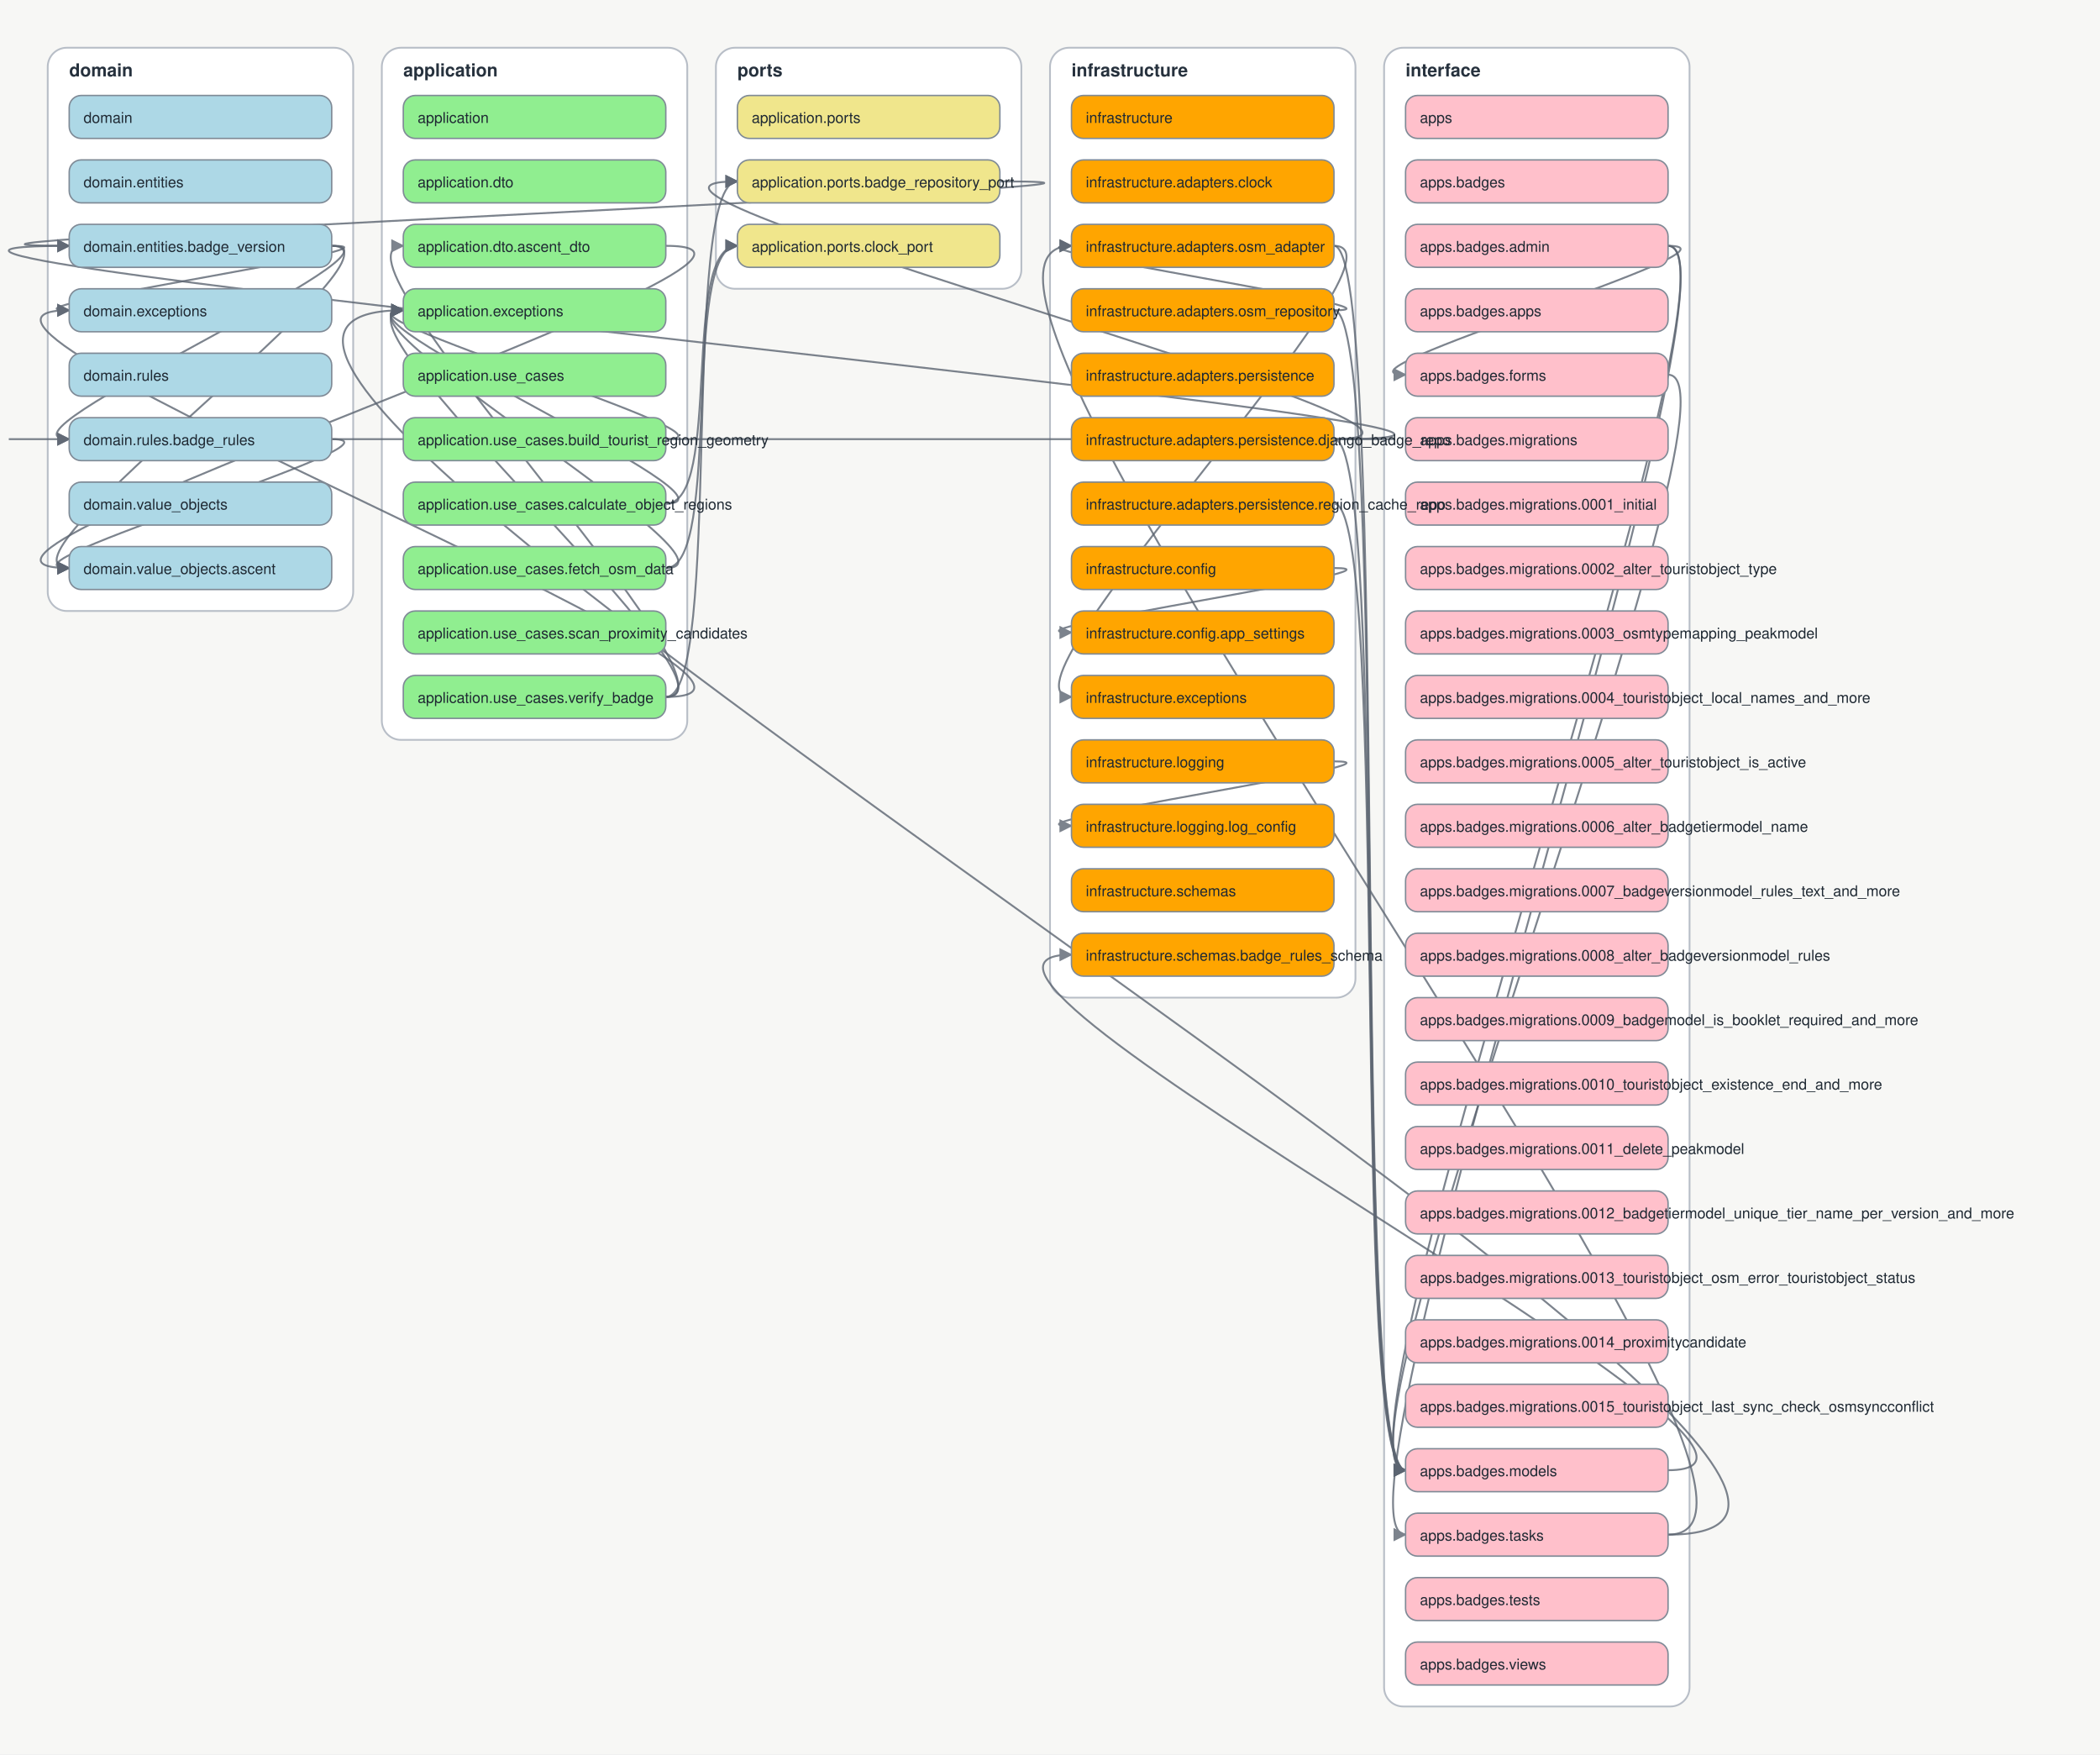
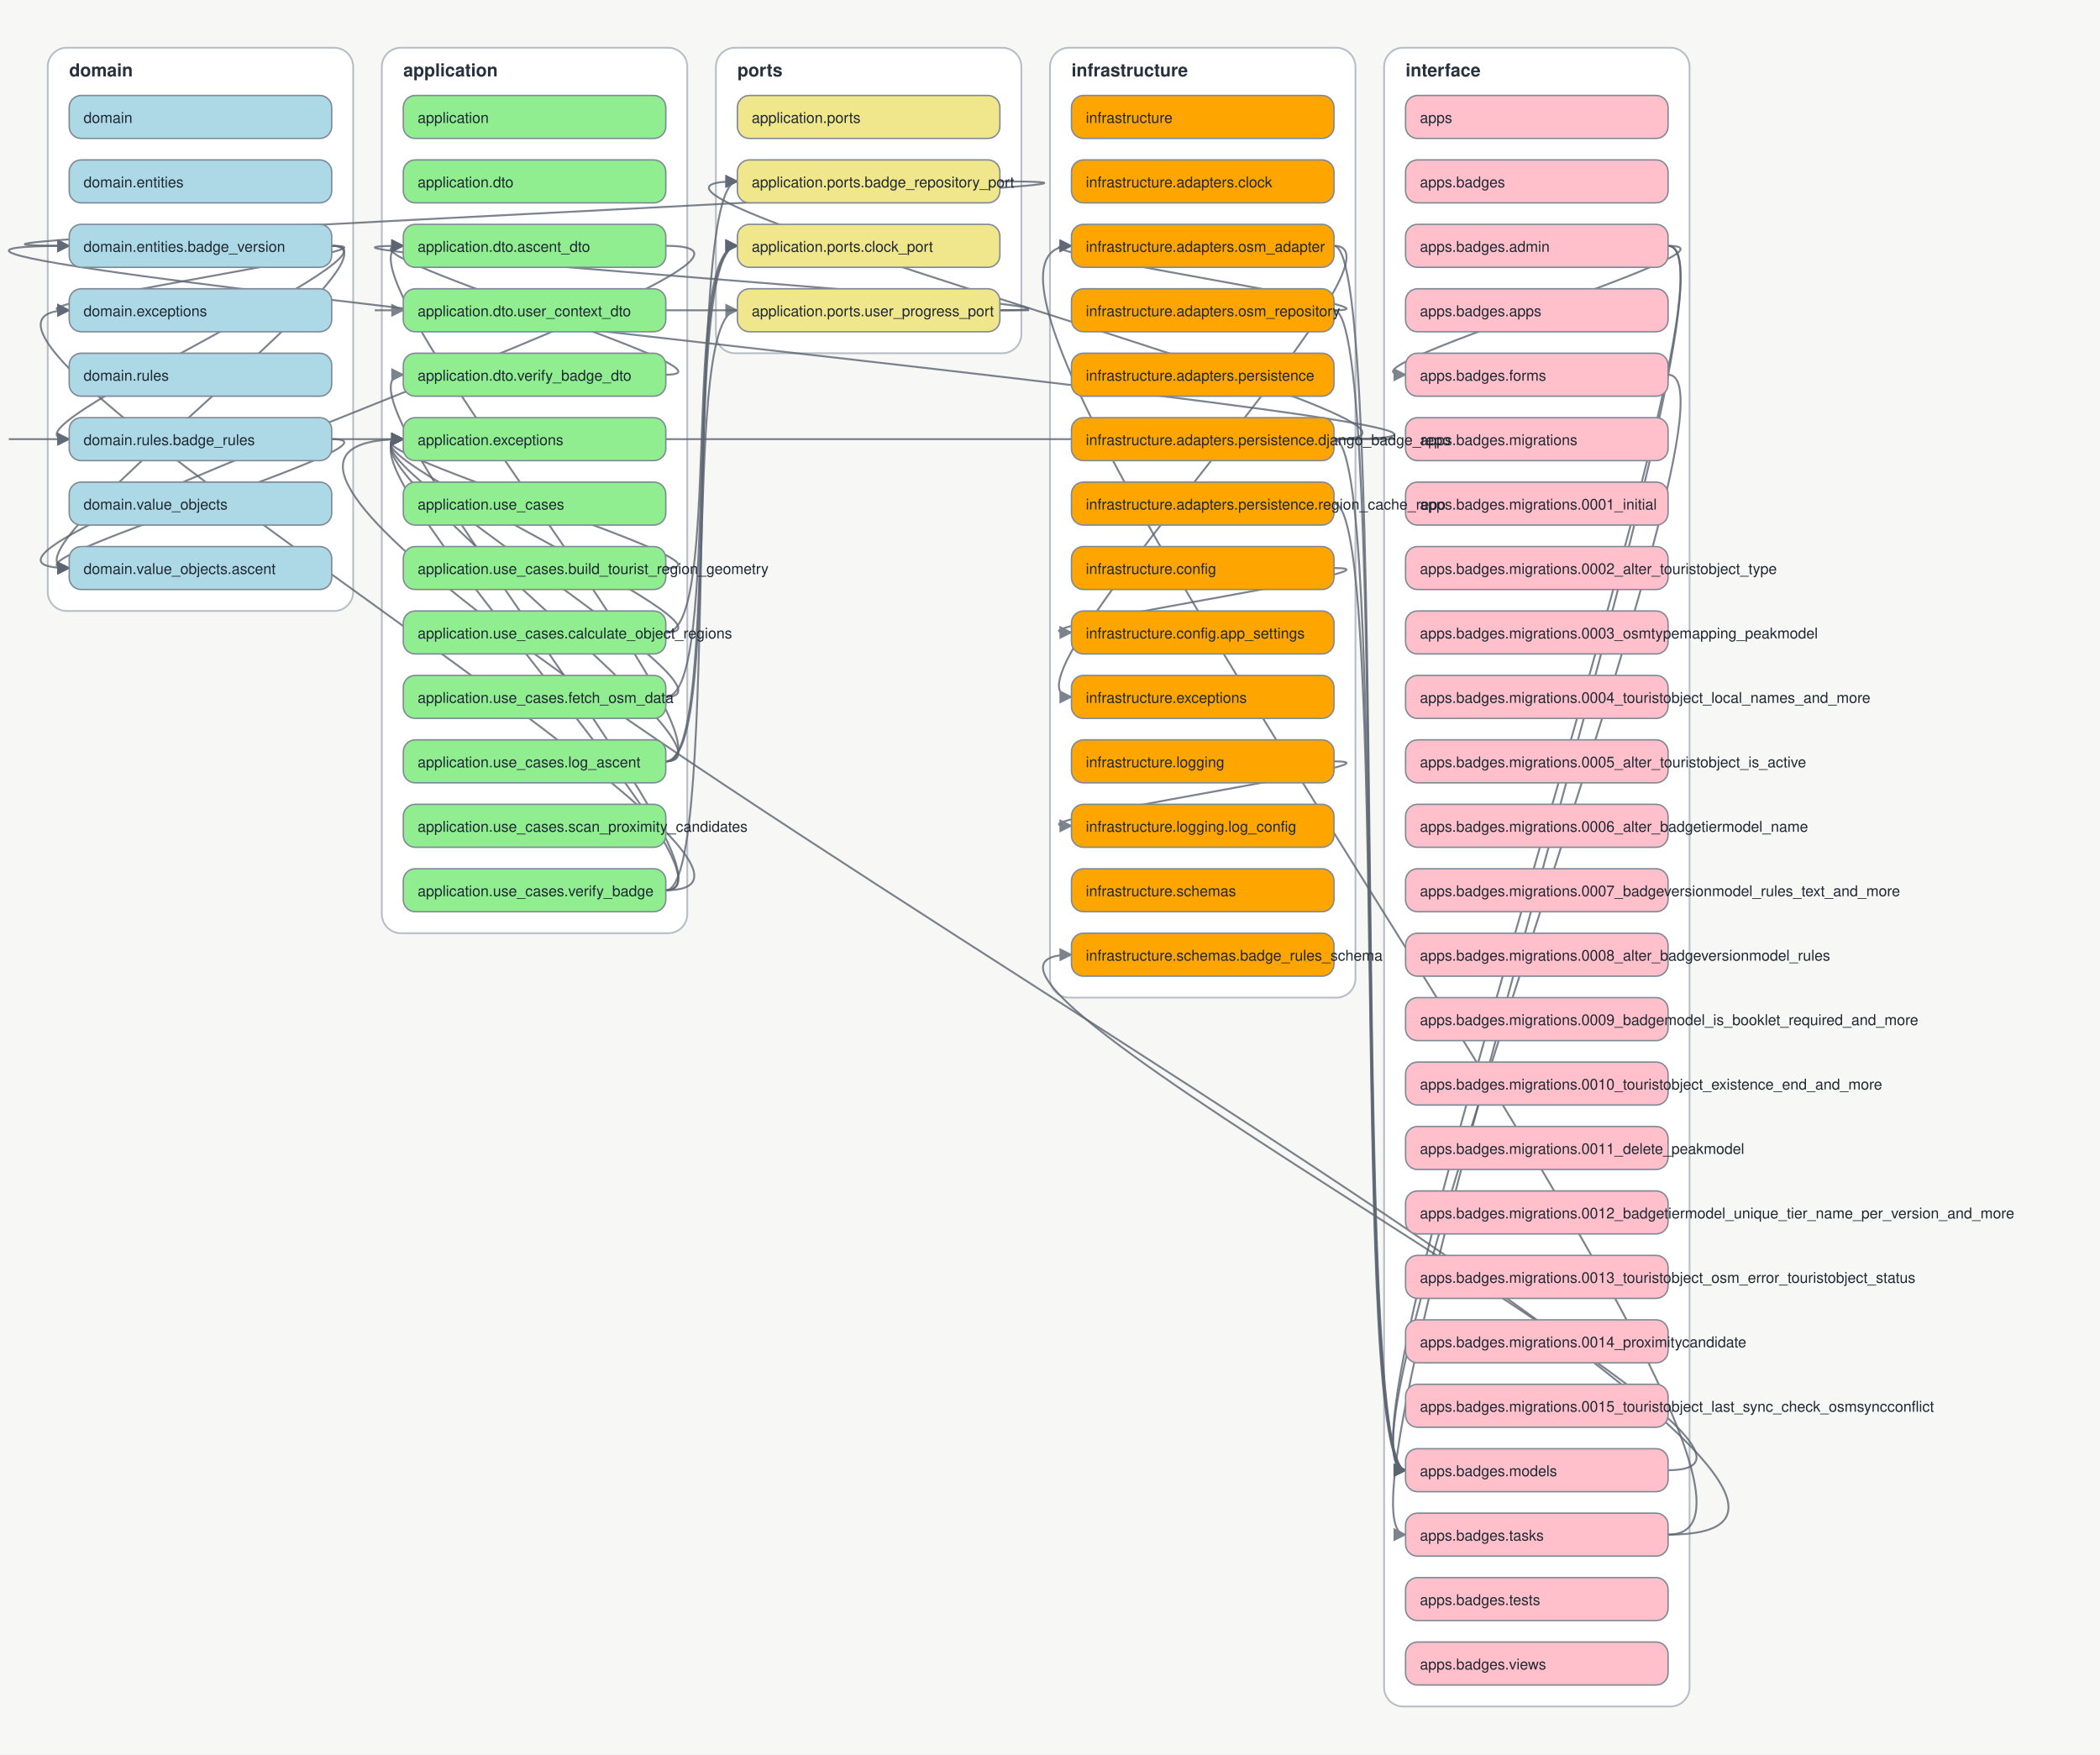
<svg xmlns="http://www.w3.org/2000/svg" width="1760" height="1470" viewBox="0 0 1760 1470">
  <defs>
    <marker id="arrow" viewBox="0 0 10 10" refX="9" refY="5" markerWidth="7" markerHeight="7" orient="auto-start-reverse">
      <path d="M 0 0 L 10 5 L 0 10 z" fill="#5b6470" />
    </marker>
  </defs>
  <rect width="100%" height="100%" fill="#f7f7f5" />
  <rect x="40" y="40" width="256" height="472" rx="16" fill="#ffffff" stroke="#b8bec7" stroke-width="1.5" />
  <text x="58" y="64" font-family="Helvetica, Arial, sans-serif" font-size="15" font-weight="700" fill="#26313d">domain</text>
-   <rect x="320" y="40" width="256" height="580" rx="16" fill="#ffffff" stroke="#b8bec7" stroke-width="1.5" />
+   <rect x="320" y="40" width="256" height="742" rx="16" fill="#ffffff" stroke="#b8bec7" stroke-width="1.5" />
  <text x="338" y="64" font-family="Helvetica, Arial, sans-serif" font-size="15" font-weight="700" fill="#26313d">application</text>
-   <rect x="600" y="40" width="256" height="202" rx="16" fill="#ffffff" stroke="#b8bec7" stroke-width="1.5" />
+   <rect x="600" y="40" width="256" height="256" rx="16" fill="#ffffff" stroke="#b8bec7" stroke-width="1.5" />
  <text x="618" y="64" font-family="Helvetica, Arial, sans-serif" font-size="15" font-weight="700" fill="#26313d">ports</text>
  <rect x="880" y="40" width="256" height="796" rx="16" fill="#ffffff" stroke="#b8bec7" stroke-width="1.5" />
  <text x="898" y="64" font-family="Helvetica, Arial, sans-serif" font-size="15" font-weight="700" fill="#26313d">infrastructure</text>
  <rect x="1160" y="40" width="256" height="1390" rx="16" fill="#ffffff" stroke="#b8bec7" stroke-width="1.5" />
  <text x="1178" y="64" font-family="Helvetica, Arial, sans-serif" font-size="15" font-weight="700" fill="#26313d">interface</text>
  <path d="M 558.0 206.0 C 733.0 206.0, -117.0 476.0, 58.0 476.0" fill="none" stroke="#5b6470" stroke-width="1.6" opacity="0.8" marker-end="url(#arrow)" />
+   <path d="M 558.0 314.0 C 635.0 314.0, 261.0 206.0, 338.0 206.0" fill="none" stroke="#5b6470" stroke-width="1.6" opacity="0.8" marker-end="url(#arrow)" />
  <path d="M 838.0 152.0 C 1111.0 152.0, -215.0 206.0, 58.0 206.0" fill="none" stroke="#5b6470" stroke-width="1.6" opacity="0.8" marker-end="url(#arrow)" />
-   <path d="M 558.0 368.0 C 635.0 368.0, 261.0 260.0, 338.0 260.0" fill="none" stroke="#5b6470" stroke-width="1.6" opacity="0.8" marker-end="url(#arrow)" />
-   <path d="M 558.0 422.0 C 635.0 422.0, 261.0 260.0, 338.0 260.0" fill="none" stroke="#5b6470" stroke-width="1.6" opacity="0.8" marker-end="url(#arrow)" />
-   <path d="M 558.0 422.0 C 606.0 422.0, 570.0 206.0, 618.0 206.0" fill="none" stroke="#5b6470" stroke-width="1.6" opacity="0.8" marker-end="url(#arrow)" />
-   <path d="M 558.0 476.0 C 635.0 476.0, 261.0 260.0, 338.0 260.0" fill="none" stroke="#5b6470" stroke-width="1.6" opacity="0.8" marker-end="url(#arrow)" />
-   <path d="M 558.0 476.0 C 606.0 476.0, 570.0 206.0, 618.0 206.0" fill="none" stroke="#5b6470" stroke-width="1.6" opacity="0.8" marker-end="url(#arrow)" />
-   <path d="M 558.0 584.0 C 635.0 584.0, 261.0 206.0, 338.0 206.0" fill="none" stroke="#5b6470" stroke-width="1.6" opacity="0.8" marker-end="url(#arrow)" />
-   <path d="M 558.0 584.0 C 635.0 584.0, 261.0 260.0, 338.0 260.0" fill="none" stroke="#5b6470" stroke-width="1.6" opacity="0.8" marker-end="url(#arrow)" />
-   <path d="M 558.0 584.0 C 606.0 584.0, 570.0 152.0, 618.0 152.0" fill="none" stroke="#5b6470" stroke-width="1.6" opacity="0.8" marker-end="url(#arrow)" />
-   <path d="M 558.0 584.0 C 733.0 584.0, -117.0 260.0, 58.0 260.0" fill="none" stroke="#5b6470" stroke-width="1.6" opacity="0.8" marker-end="url(#arrow)" />
+   <path d="M 838.0 260.0 C 1013.0 260.0, 163.0 206.0, 338.0 206.0" fill="none" stroke="#5b6470" stroke-width="1.6" opacity="0.8" marker-end="url(#arrow)" />
+   <path d="M 838.0 260.0 C 1013.0 260.0, 163.0 260.0, 338.0 260.0" fill="none" stroke="#5b6470" stroke-width="1.6" opacity="0.8" marker-end="url(#arrow)" />
+   <path d="M 558.0 476.0 C 635.0 476.0, 261.0 368.0, 338.0 368.0" fill="none" stroke="#5b6470" stroke-width="1.6" opacity="0.8" marker-end="url(#arrow)" />
+   <path d="M 558.0 530.0 C 635.0 530.0, 261.0 368.0, 338.0 368.0" fill="none" stroke="#5b6470" stroke-width="1.6" opacity="0.8" marker-end="url(#arrow)" />
+   <path d="M 558.0 530.0 C 606.0 530.0, 570.0 206.0, 618.0 206.0" fill="none" stroke="#5b6470" stroke-width="1.6" opacity="0.8" marker-end="url(#arrow)" />
+   <path d="M 558.0 584.0 C 635.0 584.0, 261.0 368.0, 338.0 368.0" fill="none" stroke="#5b6470" stroke-width="1.6" opacity="0.8" marker-end="url(#arrow)" />
+   <path d="M 558.0 584.0 C 606.0 584.0, 570.0 206.0, 618.0 206.0" fill="none" stroke="#5b6470" stroke-width="1.6" opacity="0.8" marker-end="url(#arrow)" />
+   <path d="M 558.0 638.0 C 635.0 638.0, 261.0 206.0, 338.0 206.0" fill="none" stroke="#5b6470" stroke-width="1.6" opacity="0.8" marker-end="url(#arrow)" />
+   <path d="M 558.0 638.0 C 635.0 638.0, 261.0 368.0, 338.0 368.0" fill="none" stroke="#5b6470" stroke-width="1.6" opacity="0.8" marker-end="url(#arrow)" />
+   <path d="M 558.0 638.0 C 606.0 638.0, 570.0 206.0, 618.0 206.0" fill="none" stroke="#5b6470" stroke-width="1.6" opacity="0.8" marker-end="url(#arrow)" />
+   <path d="M 558.0 638.0 C 606.0 638.0, 570.0 260.0, 618.0 260.0" fill="none" stroke="#5b6470" stroke-width="1.6" opacity="0.8" marker-end="url(#arrow)" />
+   <path d="M 558.0 746.0 C 635.0 746.0, 261.0 314.0, 338.0 314.0" fill="none" stroke="#5b6470" stroke-width="1.6" opacity="0.8" marker-end="url(#arrow)" />
+   <path d="M 558.0 746.0 C 635.0 746.0, 261.0 368.0, 338.0 368.0" fill="none" stroke="#5b6470" stroke-width="1.6" opacity="0.8" marker-end="url(#arrow)" />
+   <path d="M 558.0 746.0 C 606.0 746.0, 570.0 152.0, 618.0 152.0" fill="none" stroke="#5b6470" stroke-width="1.6" opacity="0.8" marker-end="url(#arrow)" />
+   <path d="M 558.0 746.0 C 733.0 746.0, -117.0 260.0, 58.0 260.0" fill="none" stroke="#5b6470" stroke-width="1.6" opacity="0.8" marker-end="url(#arrow)" />
  <path d="M 1398.0 206.0 C 1475.0 206.0, 1101.0 314.0, 1178.0 314.0" fill="none" stroke="#5b6470" stroke-width="1.6" opacity="0.8" marker-end="url(#arrow)" />
  <path d="M 1398.0 206.0 C 1475.0 206.0, 1101.0 1232.0, 1178.0 1232.0" fill="none" stroke="#5b6470" stroke-width="1.6" opacity="0.8" marker-end="url(#arrow)" />
  <path d="M 1398.0 206.0 C 1475.0 206.0, 1101.0 1286.0, 1178.0 1286.0" fill="none" stroke="#5b6470" stroke-width="1.6" opacity="0.8" marker-end="url(#arrow)" />
  <path d="M 1398.0 314.0 C 1475.0 314.0, 1101.0 1232.0, 1178.0 1232.0" fill="none" stroke="#5b6470" stroke-width="1.6" opacity="0.8" marker-end="url(#arrow)" />
  <path d="M 1398.0 1232.0 C 1573.0 1232.0, 723.0 800.0, 898.0 800.0" fill="none" stroke="#5b6470" stroke-width="1.6" opacity="0.8" marker-end="url(#arrow)" />
-   <path d="M 1398.0 1286.0 C 1769.0 1286.0, -33.0 260.0, 338.0 260.0" fill="none" stroke="#5b6470" stroke-width="1.6" opacity="0.8" marker-end="url(#arrow)" />
+   <path d="M 1398.0 1286.0 C 1769.0 1286.0, -33.0 368.0, 338.0 368.0" fill="none" stroke="#5b6470" stroke-width="1.6" opacity="0.8" marker-end="url(#arrow)" />
  <path d="M 1398.0 1286.0 C 1573.0 1286.0, 723.0 206.0, 898.0 206.0" fill="none" stroke="#5b6470" stroke-width="1.6" opacity="0.8" marker-end="url(#arrow)" />
  <path d="M 278.0 206.0 C 355.0 206.0, -19.0 260.0, 58.0 260.0" fill="none" stroke="#5b6470" stroke-width="1.6" opacity="0.8" marker-end="url(#arrow)" />
  <path d="M 278.0 206.0 C 355.0 206.0, -19.0 368.0, 58.0 368.0" fill="none" stroke="#5b6470" stroke-width="1.6" opacity="0.8" marker-end="url(#arrow)" />
  <path d="M 278.0 206.0 C 355.0 206.0, -19.0 476.0, 58.0 476.0" fill="none" stroke="#5b6470" stroke-width="1.6" opacity="0.8" marker-end="url(#arrow)" />
  <path d="M 278.0 368.0 C 355.0 368.0, -19.0 476.0, 58.0 476.0" fill="none" stroke="#5b6470" stroke-width="1.6" opacity="0.8" marker-end="url(#arrow)" />
  <path d="M 1118.0 206.0 C 1166.0 206.0, 1130.0 1232.0, 1178.0 1232.0" fill="none" stroke="#5b6470" stroke-width="1.6" opacity="0.8" marker-end="url(#arrow)" />
  <path d="M 1118.0 206.0 C 1195.0 206.0, 821.0 584.0, 898.0 584.0" fill="none" stroke="#5b6470" stroke-width="1.6" opacity="0.8" marker-end="url(#arrow)" />
  <path d="M 1118.0 260.0 C 1166.0 260.0, 1130.0 1232.0, 1178.0 1232.0" fill="none" stroke="#5b6470" stroke-width="1.6" opacity="0.8" marker-end="url(#arrow)" />
  <path d="M 1118.0 260.0 C 1195.0 260.0, 821.0 206.0, 898.0 206.0" fill="none" stroke="#5b6470" stroke-width="1.6" opacity="0.8" marker-end="url(#arrow)" />
  <path d="M 1118.0 368.0 C 1293.0 368.0, 443.0 152.0, 618.0 152.0" fill="none" stroke="#5b6470" stroke-width="1.6" opacity="0.8" marker-end="url(#arrow)" />
  <path d="M 1118.0 368.0 C 1166.0 368.0, 1130.0 1232.0, 1178.0 1232.0" fill="none" stroke="#5b6470" stroke-width="1.6" opacity="0.8" marker-end="url(#arrow)" />
  <path d="M 1118.0 368.0 C 1489.0 368.0, -313.0 206.0, 58.0 206.0" fill="none" stroke="#5b6470" stroke-width="1.6" opacity="0.8" marker-end="url(#arrow)" />
  <path d="M 1118.0 368.0 C 1489.0 368.0, -313.0 368.0, 58.0 368.0" fill="none" stroke="#5b6470" stroke-width="1.6" opacity="0.8" marker-end="url(#arrow)" />
  <path d="M 1118.0 422.0 C 1166.0 422.0, 1130.0 1232.0, 1178.0 1232.0" fill="none" stroke="#5b6470" stroke-width="1.6" opacity="0.8" marker-end="url(#arrow)" />
  <path d="M 1118.0 476.0 C 1195.0 476.0, 821.0 530.0, 898.0 530.0" fill="none" stroke="#5b6470" stroke-width="1.6" opacity="0.8" marker-end="url(#arrow)" />
  <path d="M 1118.0 638.0 C 1195.0 638.0, 821.0 692.0, 898.0 692.0" fill="none" stroke="#5b6470" stroke-width="1.6" opacity="0.8" marker-end="url(#arrow)" />
  <rect x="338" y="80" width="220" height="36" rx="10" fill="lightgreen" stroke="#7f8a96" stroke-width="1.2" />
  <text x="350" y="103" font-family="Helvetica, Arial, sans-serif" font-size="12.5" fill="#1f2933">application</text>
  <rect x="338" y="134" width="220" height="36" rx="10" fill="lightgreen" stroke="#7f8a96" stroke-width="1.2" />
  <text x="350" y="157" font-family="Helvetica, Arial, sans-serif" font-size="12.5" fill="#1f2933">application.dto</text>
  <rect x="338" y="188" width="220" height="36" rx="10" fill="lightgreen" stroke="#7f8a96" stroke-width="1.2" />
  <text x="350" y="211" font-family="Helvetica, Arial, sans-serif" font-size="12.5" fill="#1f2933">application.dto.ascent_dto</text>
  <rect x="338" y="242" width="220" height="36" rx="10" fill="lightgreen" stroke="#7f8a96" stroke-width="1.2" />
-   <text x="350" y="265" font-family="Helvetica, Arial, sans-serif" font-size="12.5" fill="#1f2933">application.exceptions</text>
+   <text x="350" y="265" font-family="Helvetica, Arial, sans-serif" font-size="12.5" fill="#1f2933">application.dto.user_context_dto</text>
+   <rect x="338" y="296" width="220" height="36" rx="10" fill="lightgreen" stroke="#7f8a96" stroke-width="1.2" />
+   <text x="350" y="319" font-family="Helvetica, Arial, sans-serif" font-size="12.5" fill="#1f2933">application.dto.verify_badge_dto</text>
+   <rect x="338" y="350" width="220" height="36" rx="10" fill="lightgreen" stroke="#7f8a96" stroke-width="1.2" />
+   <text x="350" y="373" font-family="Helvetica, Arial, sans-serif" font-size="12.5" fill="#1f2933">application.exceptions</text>
  <rect x="618" y="80" width="220" height="36" rx="10" fill="khaki" stroke="#7f8a96" stroke-width="1.2" />
  <text x="630" y="103" font-family="Helvetica, Arial, sans-serif" font-size="12.5" fill="#1f2933">application.ports</text>
  <rect x="618" y="134" width="220" height="36" rx="10" fill="khaki" stroke="#7f8a96" stroke-width="1.2" />
  <text x="630" y="157" font-family="Helvetica, Arial, sans-serif" font-size="12.5" fill="#1f2933">application.ports.badge_repository_port</text>
  <rect x="618" y="188" width="220" height="36" rx="10" fill="khaki" stroke="#7f8a96" stroke-width="1.2" />
  <text x="630" y="211" font-family="Helvetica, Arial, sans-serif" font-size="12.5" fill="#1f2933">application.ports.clock_port</text>
-   <rect x="338" y="296" width="220" height="36" rx="10" fill="lightgreen" stroke="#7f8a96" stroke-width="1.2" />
-   <text x="350" y="319" font-family="Helvetica, Arial, sans-serif" font-size="12.5" fill="#1f2933">application.use_cases</text>
-   <rect x="338" y="350" width="220" height="36" rx="10" fill="lightgreen" stroke="#7f8a96" stroke-width="1.2" />
-   <text x="350" y="373" font-family="Helvetica, Arial, sans-serif" font-size="12.5" fill="#1f2933">application.use_cases.build_tourist_region_geometry</text>
+   <rect x="618" y="242" width="220" height="36" rx="10" fill="khaki" stroke="#7f8a96" stroke-width="1.2" />
+   <text x="630" y="265" font-family="Helvetica, Arial, sans-serif" font-size="12.5" fill="#1f2933">application.ports.user_progress_port</text>
  <rect x="338" y="404" width="220" height="36" rx="10" fill="lightgreen" stroke="#7f8a96" stroke-width="1.2" />
-   <text x="350" y="427" font-family="Helvetica, Arial, sans-serif" font-size="12.5" fill="#1f2933">application.use_cases.calculate_object_regions</text>
+   <text x="350" y="427" font-family="Helvetica, Arial, sans-serif" font-size="12.5" fill="#1f2933">application.use_cases</text>
  <rect x="338" y="458" width="220" height="36" rx="10" fill="lightgreen" stroke="#7f8a96" stroke-width="1.2" />
-   <text x="350" y="481" font-family="Helvetica, Arial, sans-serif" font-size="12.5" fill="#1f2933">application.use_cases.fetch_osm_data</text>
+   <text x="350" y="481" font-family="Helvetica, Arial, sans-serif" font-size="12.5" fill="#1f2933">application.use_cases.build_tourist_region_geometry</text>
  <rect x="338" y="512" width="220" height="36" rx="10" fill="lightgreen" stroke="#7f8a96" stroke-width="1.2" />
-   <text x="350" y="535" font-family="Helvetica, Arial, sans-serif" font-size="12.5" fill="#1f2933">application.use_cases.scan_proximity_candidates</text>
+   <text x="350" y="535" font-family="Helvetica, Arial, sans-serif" font-size="12.5" fill="#1f2933">application.use_cases.calculate_object_regions</text>
  <rect x="338" y="566" width="220" height="36" rx="10" fill="lightgreen" stroke="#7f8a96" stroke-width="1.2" />
-   <text x="350" y="589" font-family="Helvetica, Arial, sans-serif" font-size="12.5" fill="#1f2933">application.use_cases.verify_badge</text>
+   <text x="350" y="589" font-family="Helvetica, Arial, sans-serif" font-size="12.5" fill="#1f2933">application.use_cases.fetch_osm_data</text>
+   <rect x="338" y="620" width="220" height="36" rx="10" fill="lightgreen" stroke="#7f8a96" stroke-width="1.2" />
+   <text x="350" y="643" font-family="Helvetica, Arial, sans-serif" font-size="12.5" fill="#1f2933">application.use_cases.log_ascent</text>
+   <rect x="338" y="674" width="220" height="36" rx="10" fill="lightgreen" stroke="#7f8a96" stroke-width="1.2" />
+   <text x="350" y="697" font-family="Helvetica, Arial, sans-serif" font-size="12.5" fill="#1f2933">application.use_cases.scan_proximity_candidates</text>
+   <rect x="338" y="728" width="220" height="36" rx="10" fill="lightgreen" stroke="#7f8a96" stroke-width="1.2" />
+   <text x="350" y="751" font-family="Helvetica, Arial, sans-serif" font-size="12.5" fill="#1f2933">application.use_cases.verify_badge</text>
  <rect x="1178" y="80" width="220" height="36" rx="10" fill="pink" stroke="#7f8a96" stroke-width="1.2" />
  <text x="1190" y="103" font-family="Helvetica, Arial, sans-serif" font-size="12.5" fill="#1f2933">apps</text>
  <rect x="1178" y="134" width="220" height="36" rx="10" fill="pink" stroke="#7f8a96" stroke-width="1.2" />
  <text x="1190" y="157" font-family="Helvetica, Arial, sans-serif" font-size="12.5" fill="#1f2933">apps.badges</text>
  <rect x="1178" y="188" width="220" height="36" rx="10" fill="pink" stroke="#7f8a96" stroke-width="1.2" />
  <text x="1190" y="211" font-family="Helvetica, Arial, sans-serif" font-size="12.5" fill="#1f2933">apps.badges.admin</text>
  <rect x="1178" y="242" width="220" height="36" rx="10" fill="pink" stroke="#7f8a96" stroke-width="1.2" />
  <text x="1190" y="265" font-family="Helvetica, Arial, sans-serif" font-size="12.5" fill="#1f2933">apps.badges.apps</text>
  <rect x="1178" y="296" width="220" height="36" rx="10" fill="pink" stroke="#7f8a96" stroke-width="1.2" />
  <text x="1190" y="319" font-family="Helvetica, Arial, sans-serif" font-size="12.5" fill="#1f2933">apps.badges.forms</text>
  <rect x="1178" y="350" width="220" height="36" rx="10" fill="pink" stroke="#7f8a96" stroke-width="1.2" />
  <text x="1190" y="373" font-family="Helvetica, Arial, sans-serif" font-size="12.5" fill="#1f2933">apps.badges.migrations</text>
  <rect x="1178" y="404" width="220" height="36" rx="10" fill="pink" stroke="#7f8a96" stroke-width="1.2" />
  <text x="1190" y="427" font-family="Helvetica, Arial, sans-serif" font-size="12.5" fill="#1f2933">apps.badges.migrations.0001_initial</text>
  <rect x="1178" y="458" width="220" height="36" rx="10" fill="pink" stroke="#7f8a96" stroke-width="1.2" />
  <text x="1190" y="481" font-family="Helvetica, Arial, sans-serif" font-size="12.5" fill="#1f2933">apps.badges.migrations.0002_alter_touristobject_type</text>
  <rect x="1178" y="512" width="220" height="36" rx="10" fill="pink" stroke="#7f8a96" stroke-width="1.2" />
  <text x="1190" y="535" font-family="Helvetica, Arial, sans-serif" font-size="12.5" fill="#1f2933">apps.badges.migrations.0003_osmtypemapping_peakmodel</text>
  <rect x="1178" y="566" width="220" height="36" rx="10" fill="pink" stroke="#7f8a96" stroke-width="1.2" />
  <text x="1190" y="589" font-family="Helvetica, Arial, sans-serif" font-size="12.5" fill="#1f2933">apps.badges.migrations.0004_touristobject_local_names_and_more</text>
  <rect x="1178" y="620" width="220" height="36" rx="10" fill="pink" stroke="#7f8a96" stroke-width="1.2" />
  <text x="1190" y="643" font-family="Helvetica, Arial, sans-serif" font-size="12.5" fill="#1f2933">apps.badges.migrations.0005_alter_touristobject_is_active</text>
  <rect x="1178" y="674" width="220" height="36" rx="10" fill="pink" stroke="#7f8a96" stroke-width="1.2" />
  <text x="1190" y="697" font-family="Helvetica, Arial, sans-serif" font-size="12.5" fill="#1f2933">apps.badges.migrations.0006_alter_badgetiermodel_name</text>
  <rect x="1178" y="728" width="220" height="36" rx="10" fill="pink" stroke="#7f8a96" stroke-width="1.2" />
  <text x="1190" y="751" font-family="Helvetica, Arial, sans-serif" font-size="12.5" fill="#1f2933">apps.badges.migrations.0007_badgeversionmodel_rules_text_and_more</text>
  <rect x="1178" y="782" width="220" height="36" rx="10" fill="pink" stroke="#7f8a96" stroke-width="1.2" />
  <text x="1190" y="805" font-family="Helvetica, Arial, sans-serif" font-size="12.5" fill="#1f2933">apps.badges.migrations.0008_alter_badgeversionmodel_rules</text>
  <rect x="1178" y="836" width="220" height="36" rx="10" fill="pink" stroke="#7f8a96" stroke-width="1.2" />
  <text x="1190" y="859" font-family="Helvetica, Arial, sans-serif" font-size="12.5" fill="#1f2933">apps.badges.migrations.0009_badgemodel_is_booklet_required_and_more</text>
  <rect x="1178" y="890" width="220" height="36" rx="10" fill="pink" stroke="#7f8a96" stroke-width="1.2" />
  <text x="1190" y="913" font-family="Helvetica, Arial, sans-serif" font-size="12.5" fill="#1f2933">apps.badges.migrations.0010_touristobject_existence_end_and_more</text>
  <rect x="1178" y="944" width="220" height="36" rx="10" fill="pink" stroke="#7f8a96" stroke-width="1.2" />
  <text x="1190" y="967" font-family="Helvetica, Arial, sans-serif" font-size="12.5" fill="#1f2933">apps.badges.migrations.0011_delete_peakmodel</text>
  <rect x="1178" y="998" width="220" height="36" rx="10" fill="pink" stroke="#7f8a96" stroke-width="1.2" />
  <text x="1190" y="1021" font-family="Helvetica, Arial, sans-serif" font-size="12.5" fill="#1f2933">apps.badges.migrations.0012_badgetiermodel_unique_tier_name_per_version_and_more</text>
  <rect x="1178" y="1052" width="220" height="36" rx="10" fill="pink" stroke="#7f8a96" stroke-width="1.2" />
  <text x="1190" y="1075" font-family="Helvetica, Arial, sans-serif" font-size="12.5" fill="#1f2933">apps.badges.migrations.0013_touristobject_osm_error_touristobject_status</text>
  <rect x="1178" y="1106" width="220" height="36" rx="10" fill="pink" stroke="#7f8a96" stroke-width="1.2" />
  <text x="1190" y="1129" font-family="Helvetica, Arial, sans-serif" font-size="12.5" fill="#1f2933">apps.badges.migrations.0014_proximitycandidate</text>
  <rect x="1178" y="1160" width="220" height="36" rx="10" fill="pink" stroke="#7f8a96" stroke-width="1.2" />
  <text x="1190" y="1183" font-family="Helvetica, Arial, sans-serif" font-size="12.5" fill="#1f2933">apps.badges.migrations.0015_touristobject_last_sync_check_osmsyncconflict</text>
  <rect x="1178" y="1214" width="220" height="36" rx="10" fill="pink" stroke="#7f8a96" stroke-width="1.2" />
  <text x="1190" y="1237" font-family="Helvetica, Arial, sans-serif" font-size="12.5" fill="#1f2933">apps.badges.models</text>
  <rect x="1178" y="1268" width="220" height="36" rx="10" fill="pink" stroke="#7f8a96" stroke-width="1.2" />
  <text x="1190" y="1291" font-family="Helvetica, Arial, sans-serif" font-size="12.5" fill="#1f2933">apps.badges.tasks</text>
  <rect x="1178" y="1322" width="220" height="36" rx="10" fill="pink" stroke="#7f8a96" stroke-width="1.2" />
  <text x="1190" y="1345" font-family="Helvetica, Arial, sans-serif" font-size="12.5" fill="#1f2933">apps.badges.tests</text>
  <rect x="1178" y="1376" width="220" height="36" rx="10" fill="pink" stroke="#7f8a96" stroke-width="1.2" />
  <text x="1190" y="1399" font-family="Helvetica, Arial, sans-serif" font-size="12.5" fill="#1f2933">apps.badges.views</text>
  <rect x="58" y="80" width="220" height="36" rx="10" fill="lightblue" stroke="#7f8a96" stroke-width="1.2" />
  <text x="70" y="103" font-family="Helvetica, Arial, sans-serif" font-size="12.5" fill="#1f2933">domain</text>
  <rect x="58" y="134" width="220" height="36" rx="10" fill="lightblue" stroke="#7f8a96" stroke-width="1.2" />
  <text x="70" y="157" font-family="Helvetica, Arial, sans-serif" font-size="12.5" fill="#1f2933">domain.entities</text>
  <rect x="58" y="188" width="220" height="36" rx="10" fill="lightblue" stroke="#7f8a96" stroke-width="1.2" />
  <text x="70" y="211" font-family="Helvetica, Arial, sans-serif" font-size="12.5" fill="#1f2933">domain.entities.badge_version</text>
  <rect x="58" y="242" width="220" height="36" rx="10" fill="lightblue" stroke="#7f8a96" stroke-width="1.2" />
  <text x="70" y="265" font-family="Helvetica, Arial, sans-serif" font-size="12.5" fill="#1f2933">domain.exceptions</text>
  <rect x="58" y="296" width="220" height="36" rx="10" fill="lightblue" stroke="#7f8a96" stroke-width="1.2" />
  <text x="70" y="319" font-family="Helvetica, Arial, sans-serif" font-size="12.5" fill="#1f2933">domain.rules</text>
  <rect x="58" y="350" width="220" height="36" rx="10" fill="lightblue" stroke="#7f8a96" stroke-width="1.2" />
  <text x="70" y="373" font-family="Helvetica, Arial, sans-serif" font-size="12.5" fill="#1f2933">domain.rules.badge_rules</text>
  <rect x="58" y="404" width="220" height="36" rx="10" fill="lightblue" stroke="#7f8a96" stroke-width="1.2" />
  <text x="70" y="427" font-family="Helvetica, Arial, sans-serif" font-size="12.5" fill="#1f2933">domain.value_objects</text>
  <rect x="58" y="458" width="220" height="36" rx="10" fill="lightblue" stroke="#7f8a96" stroke-width="1.2" />
  <text x="70" y="481" font-family="Helvetica, Arial, sans-serif" font-size="12.5" fill="#1f2933">domain.value_objects.ascent</text>
  <rect x="898" y="80" width="220" height="36" rx="10" fill="orange" stroke="#7f8a96" stroke-width="1.2" />
  <text x="910" y="103" font-family="Helvetica, Arial, sans-serif" font-size="12.5" fill="#1f2933">infrastructure</text>
  <rect x="898" y="134" width="220" height="36" rx="10" fill="orange" stroke="#7f8a96" stroke-width="1.2" />
  <text x="910" y="157" font-family="Helvetica, Arial, sans-serif" font-size="12.5" fill="#1f2933">infrastructure.adapters.clock</text>
  <rect x="898" y="188" width="220" height="36" rx="10" fill="orange" stroke="#7f8a96" stroke-width="1.2" />
  <text x="910" y="211" font-family="Helvetica, Arial, sans-serif" font-size="12.5" fill="#1f2933">infrastructure.adapters.osm_adapter</text>
  <rect x="898" y="242" width="220" height="36" rx="10" fill="orange" stroke="#7f8a96" stroke-width="1.2" />
  <text x="910" y="265" font-family="Helvetica, Arial, sans-serif" font-size="12.5" fill="#1f2933">infrastructure.adapters.osm_repository</text>
  <rect x="898" y="296" width="220" height="36" rx="10" fill="orange" stroke="#7f8a96" stroke-width="1.2" />
  <text x="910" y="319" font-family="Helvetica, Arial, sans-serif" font-size="12.5" fill="#1f2933">infrastructure.adapters.persistence</text>
  <rect x="898" y="350" width="220" height="36" rx="10" fill="orange" stroke="#7f8a96" stroke-width="1.2" />
  <text x="910" y="373" font-family="Helvetica, Arial, sans-serif" font-size="12.5" fill="#1f2933">infrastructure.adapters.persistence.django_badge_repo</text>
  <rect x="898" y="404" width="220" height="36" rx="10" fill="orange" stroke="#7f8a96" stroke-width="1.2" />
  <text x="910" y="427" font-family="Helvetica, Arial, sans-serif" font-size="12.5" fill="#1f2933">infrastructure.adapters.persistence.region_cache_repo</text>
  <rect x="898" y="458" width="220" height="36" rx="10" fill="orange" stroke="#7f8a96" stroke-width="1.2" />
  <text x="910" y="481" font-family="Helvetica, Arial, sans-serif" font-size="12.5" fill="#1f2933">infrastructure.config</text>
  <rect x="898" y="512" width="220" height="36" rx="10" fill="orange" stroke="#7f8a96" stroke-width="1.2" />
  <text x="910" y="535" font-family="Helvetica, Arial, sans-serif" font-size="12.5" fill="#1f2933">infrastructure.config.app_settings</text>
  <rect x="898" y="566" width="220" height="36" rx="10" fill="orange" stroke="#7f8a96" stroke-width="1.2" />
  <text x="910" y="589" font-family="Helvetica, Arial, sans-serif" font-size="12.5" fill="#1f2933">infrastructure.exceptions</text>
  <rect x="898" y="620" width="220" height="36" rx="10" fill="orange" stroke="#7f8a96" stroke-width="1.2" />
  <text x="910" y="643" font-family="Helvetica, Arial, sans-serif" font-size="12.5" fill="#1f2933">infrastructure.logging</text>
  <rect x="898" y="674" width="220" height="36" rx="10" fill="orange" stroke="#7f8a96" stroke-width="1.2" />
  <text x="910" y="697" font-family="Helvetica, Arial, sans-serif" font-size="12.5" fill="#1f2933">infrastructure.logging.log_config</text>
  <rect x="898" y="728" width="220" height="36" rx="10" fill="orange" stroke="#7f8a96" stroke-width="1.2" />
  <text x="910" y="751" font-family="Helvetica, Arial, sans-serif" font-size="12.5" fill="#1f2933">infrastructure.schemas</text>
  <rect x="898" y="782" width="220" height="36" rx="10" fill="orange" stroke="#7f8a96" stroke-width="1.2" />
  <text x="910" y="805" font-family="Helvetica, Arial, sans-serif" font-size="12.5" fill="#1f2933">infrastructure.schemas.badge_rules_schema</text>
</svg>
